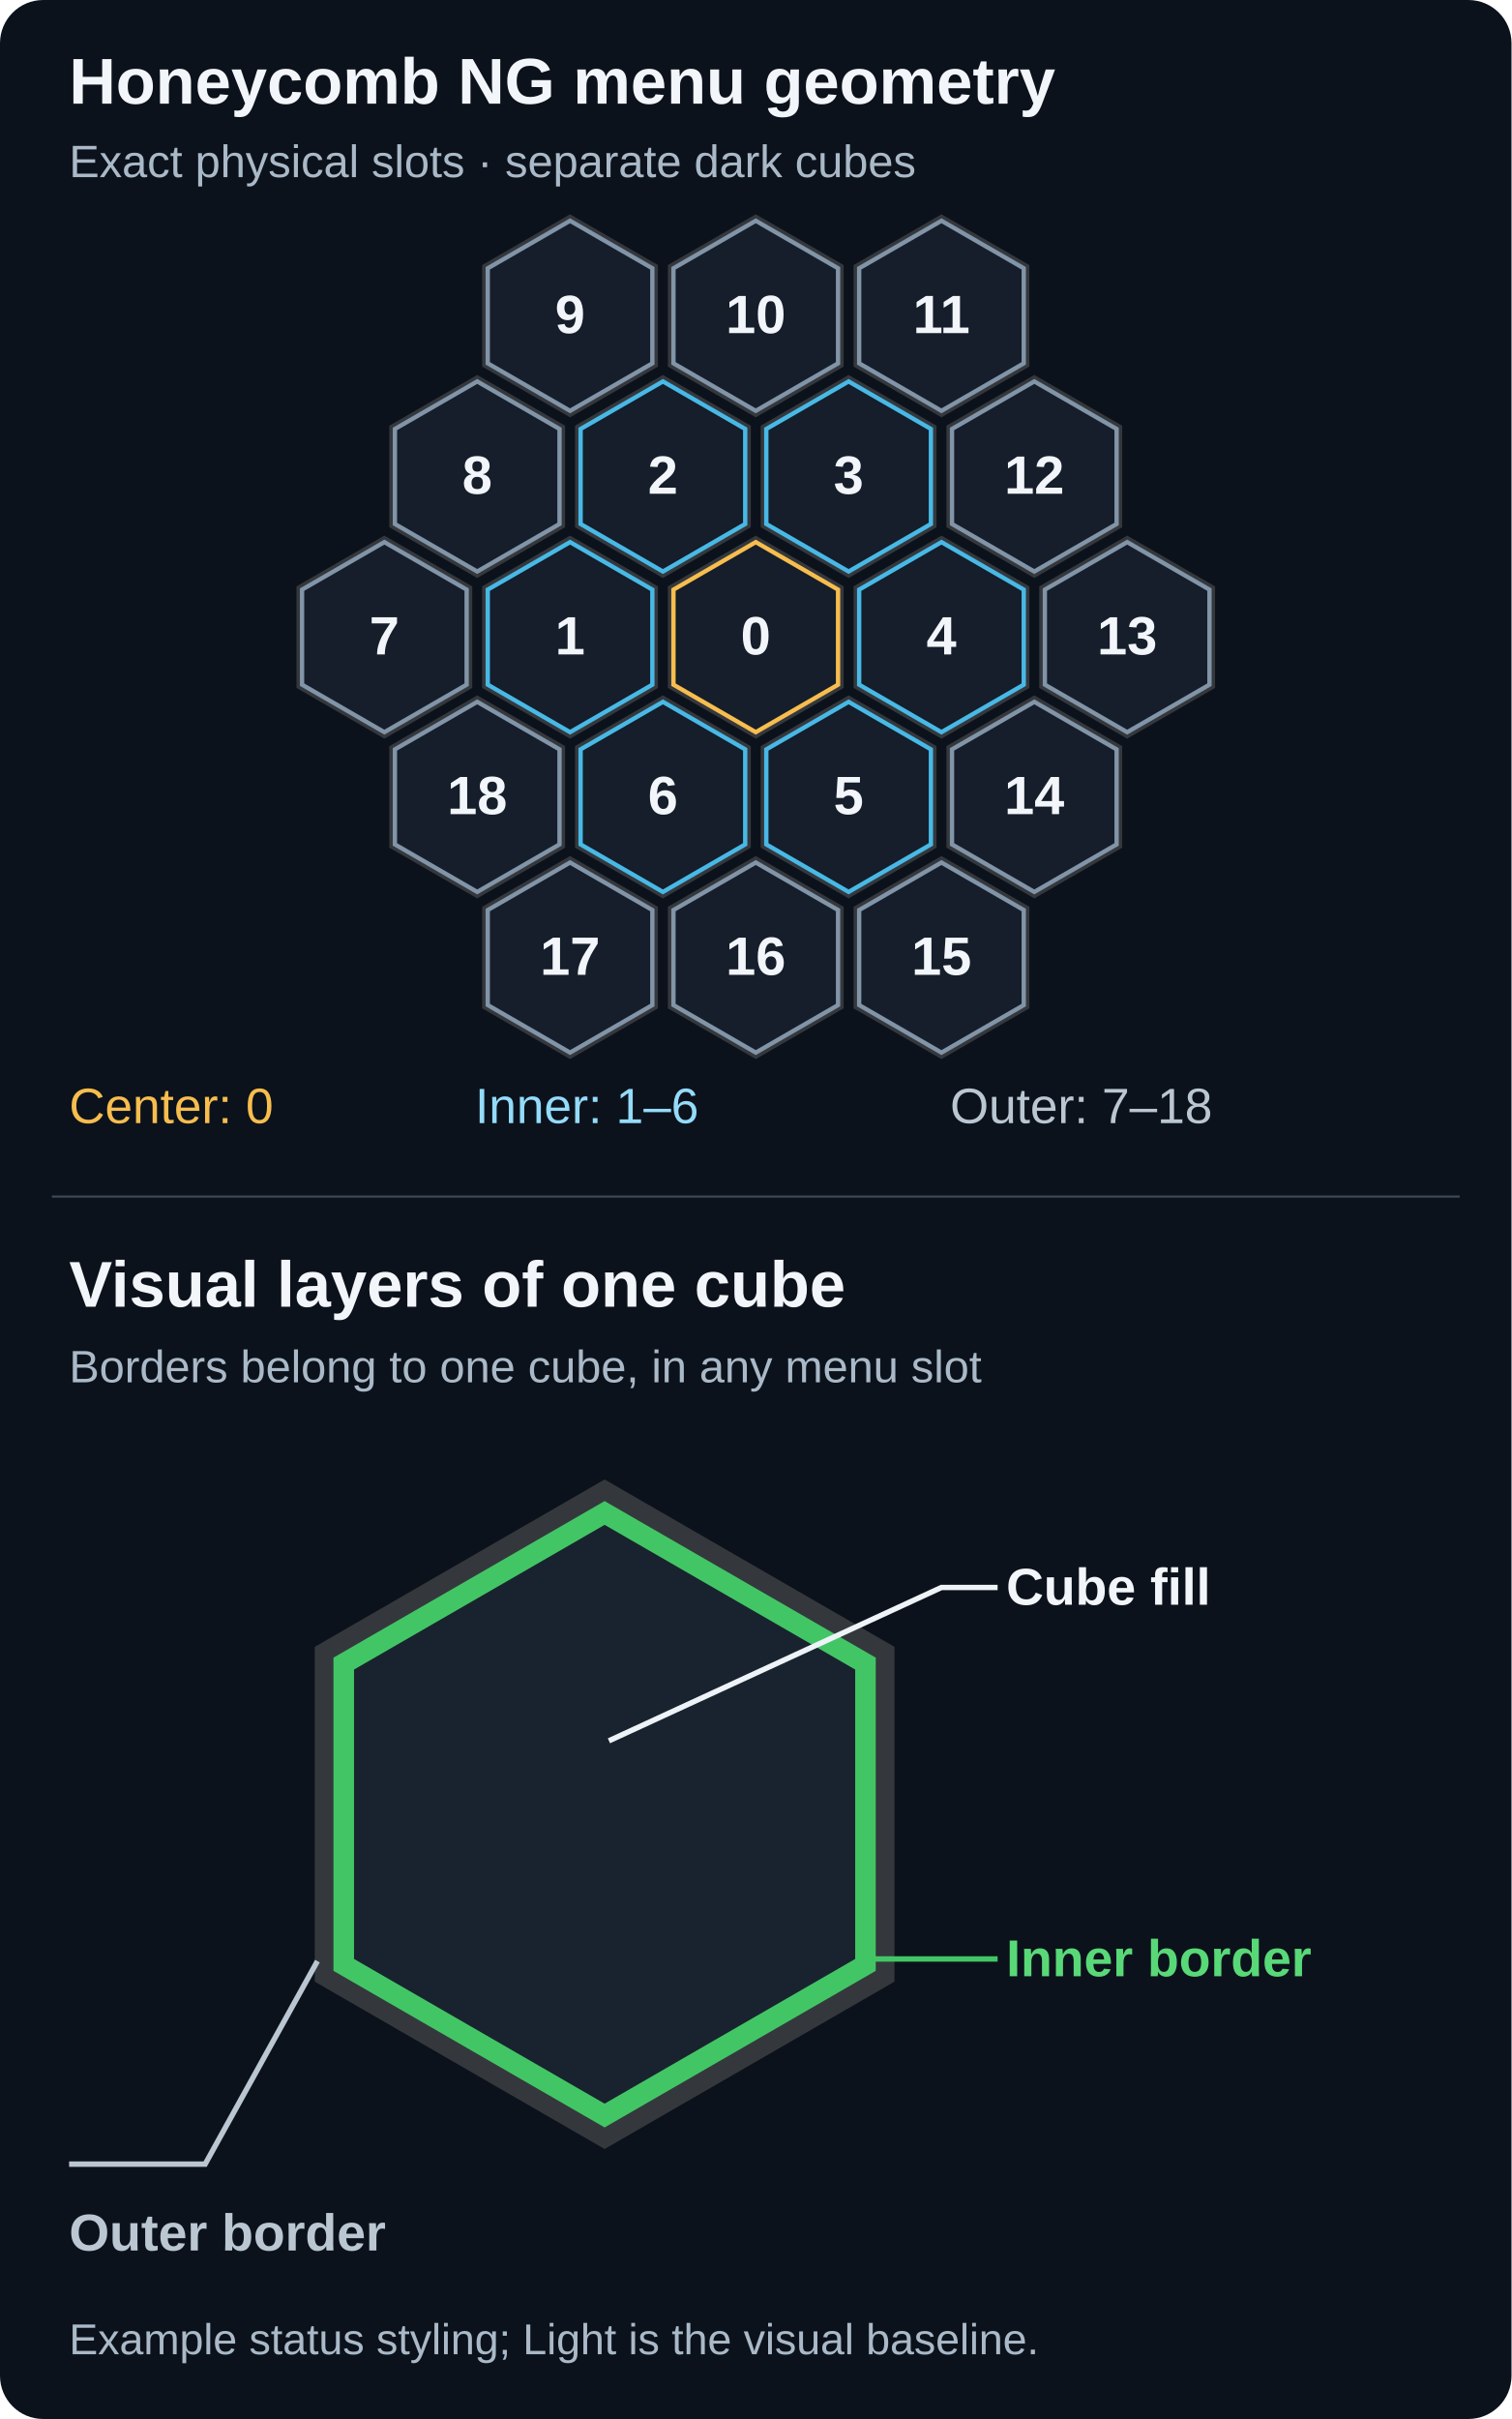
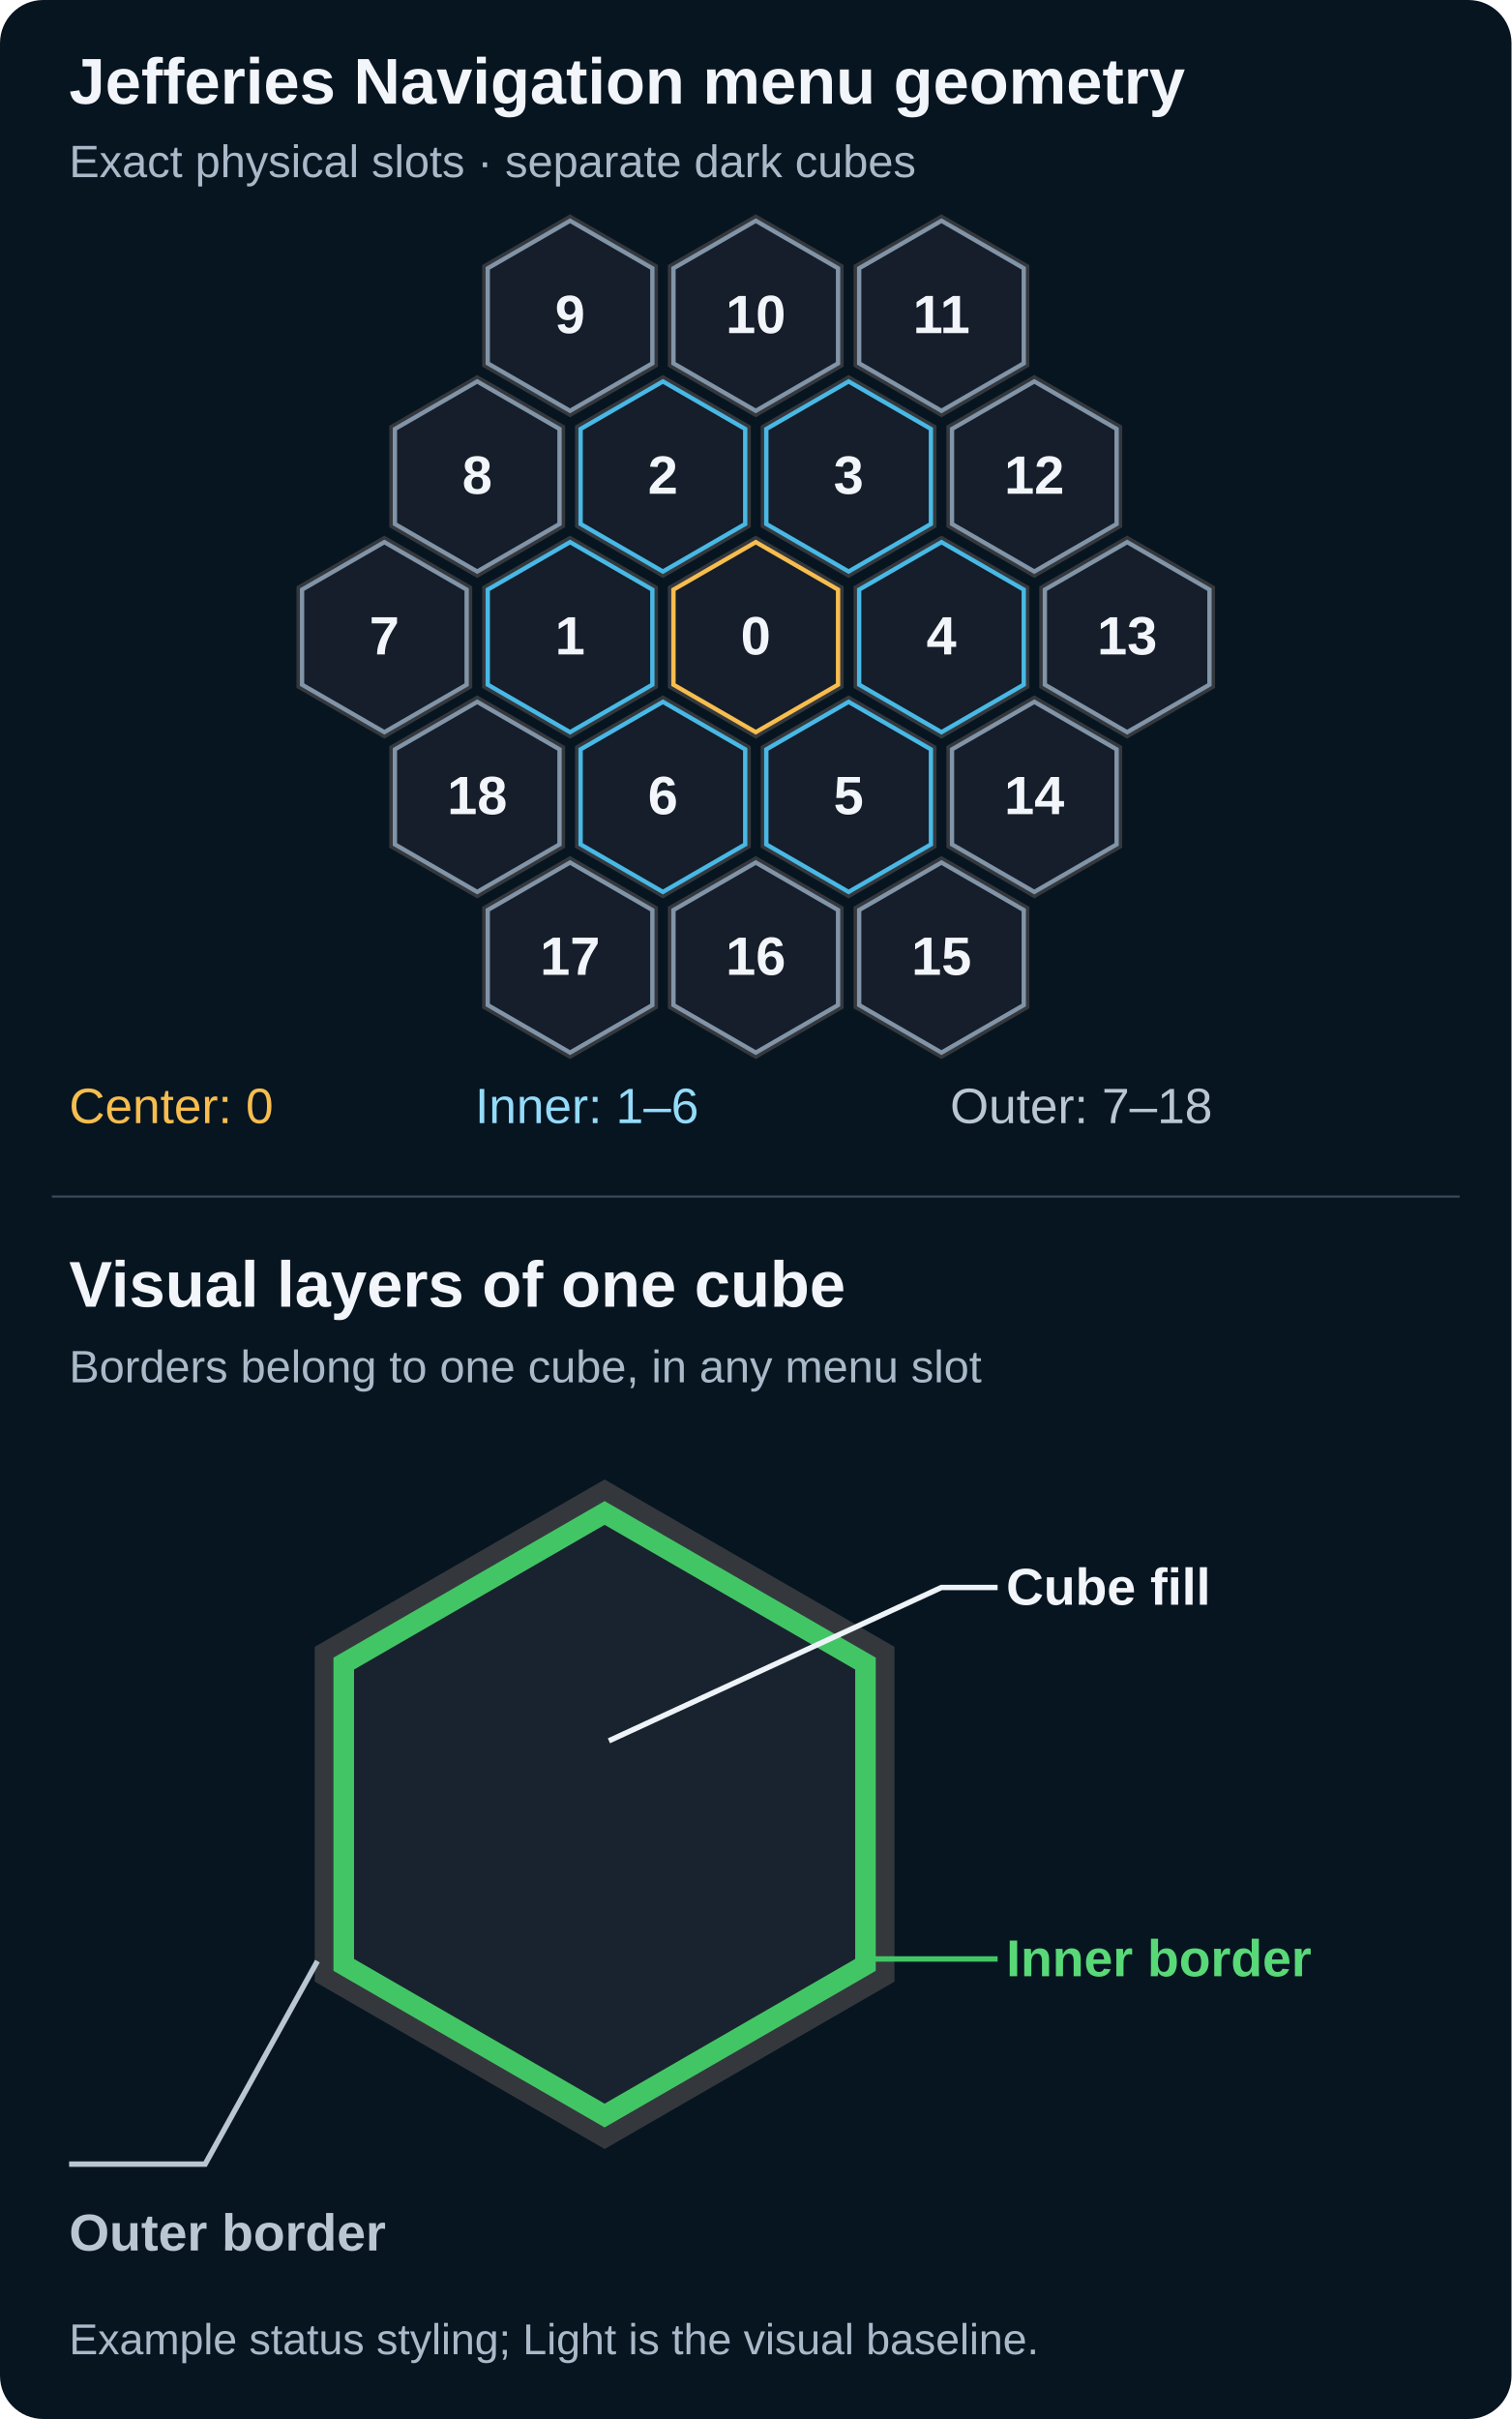
<svg xmlns="http://www.w3.org/2000/svg" width="700" height="1120" viewBox="0 0 700 1120" role="img" aria-labelledby="title description">
-   <rect width="700" height="1120" rx="20" fill="#0c121b" />
+   <rect width="700" height="1120" rx="20" fill="#071521" />
  <g font-family="Arial,Helvetica,sans-serif" fill="#f2f5f9">
-     <text x="32" y="48" font-size="30" font-weight="700">Honeycomb NG menu geometry</text>
+     <text x="32" y="48" font-size="30" font-weight="700">Jefferies Navigation menu geometry</text>
    <text x="32" y="82" font-size="21" fill="#aab9c8">Exact physical slots · separate dark cubes</text>
    <g data-slot="0" data-x="2" data-y="1.73">
      <polygon points="350.00,248.00 390.70,271.50 390.70,318.50 350.00,342.00 309.30,318.50 309.30,271.50" fill="#34383d" />
      <polygon points="350.00,251.00 388.11,273.00 388.11,317.00 350.00,339.00 311.89,317.00 311.89,273.00" fill="#151e2a" stroke="#f7bd4e" stroke-width="2" />
      <polygon points="350.00,255.00 384.64,275.00 384.64,315.00 350.00,335.00 315.36,315.00 315.36,275.00" fill="#151e2a" />
      <text x="350.00" y="303.00" text-anchor="middle" font-size="25" font-weight="700">0</text>
    </g>
    <g data-slot="1" data-x="1" data-y="1.73">
      <polygon points="264.00,248.00 304.70,271.50 304.70,318.50 264.00,342.00 223.30,318.50 223.30,271.50" fill="#34383d" />
      <polygon points="264.00,251.00 302.11,273.00 302.11,317.00 264.00,339.00 225.89,317.00 225.89,273.00" fill="#151e2a" stroke="#48b9e6" stroke-width="2" />
      <polygon points="264.00,255.00 298.64,275.00 298.64,315.00 264.00,335.00 229.36,315.00 229.36,275.00" fill="#151e2a" />
      <text x="264.00" y="303.00" text-anchor="middle" font-size="25" font-weight="700">1</text>
    </g>
    <g data-slot="2" data-x="1.5" data-y="0.865">
      <polygon points="307.00,173.61 347.70,197.11 347.70,244.11 307.00,267.61 266.30,244.11 266.30,197.11" fill="#34383d" />
      <polygon points="307.00,176.61 345.11,198.61 345.11,242.61 307.00,264.61 268.89,242.61 268.89,198.61" fill="#151e2a" stroke="#48b9e6" stroke-width="2" />
      <polygon points="307.00,180.61 341.64,200.61 341.64,240.61 307.00,260.61 272.36,240.61 272.36,200.61" fill="#151e2a" />
      <text x="307.00" y="228.61" text-anchor="middle" font-size="25" font-weight="700">2</text>
    </g>
    <g data-slot="3" data-x="2.5" data-y="0.865">
      <polygon points="393.00,173.61 433.70,197.11 433.70,244.11 393.00,267.61 352.30,244.11 352.30,197.11" fill="#34383d" />
      <polygon points="393.00,176.61 431.11,198.61 431.11,242.61 393.00,264.61 354.89,242.61 354.89,198.61" fill="#151e2a" stroke="#48b9e6" stroke-width="2" />
      <polygon points="393.00,180.61 427.64,200.61 427.64,240.61 393.00,260.61 358.36,240.61 358.36,200.61" fill="#151e2a" />
      <text x="393.00" y="228.61" text-anchor="middle" font-size="25" font-weight="700">3</text>
    </g>
    <g data-slot="4" data-x="3" data-y="1.73">
      <polygon points="436.00,248.00 476.70,271.50 476.70,318.50 436.00,342.00 395.30,318.50 395.30,271.50" fill="#34383d" />
      <polygon points="436.00,251.00 474.11,273.00 474.11,317.00 436.00,339.00 397.89,317.00 397.89,273.00" fill="#151e2a" stroke="#48b9e6" stroke-width="2" />
      <polygon points="436.00,255.00 470.64,275.00 470.64,315.00 436.00,335.00 401.36,315.00 401.36,275.00" fill="#151e2a" />
      <text x="436.00" y="303.00" text-anchor="middle" font-size="25" font-weight="700">4</text>
    </g>
    <g data-slot="5" data-x="2.5" data-y="2.59">
      <polygon points="393.00,321.96 433.70,345.46 433.70,392.46 393.00,415.96 352.30,392.46 352.30,345.46" fill="#34383d" />
      <polygon points="393.00,324.96 431.11,346.96 431.11,390.96 393.00,412.96 354.89,390.96 354.89,346.96" fill="#151e2a" stroke="#48b9e6" stroke-width="2" />
      <polygon points="393.00,328.96 427.64,348.96 427.64,388.96 393.00,408.96 358.36,388.96 358.36,348.96" fill="#151e2a" />
      <text x="393.00" y="376.96" text-anchor="middle" font-size="25" font-weight="700">5</text>
    </g>
    <g data-slot="6" data-x="1.5" data-y="2.59">
      <polygon points="307.00,321.96 347.70,345.46 347.70,392.46 307.00,415.96 266.30,392.46 266.30,345.46" fill="#34383d" />
      <polygon points="307.00,324.96 345.11,346.96 345.11,390.96 307.00,412.96 268.89,390.96 268.89,346.96" fill="#151e2a" stroke="#48b9e6" stroke-width="2" />
      <polygon points="307.00,328.96 341.64,348.96 341.64,388.96 307.00,408.96 272.36,388.96 272.36,348.96" fill="#151e2a" />
      <text x="307.00" y="376.96" text-anchor="middle" font-size="25" font-weight="700">6</text>
    </g>
    <g data-slot="7" data-x="0" data-y="1.73">
      <polygon points="178.00,248.00 218.70,271.50 218.70,318.50 178.00,342.00 137.30,318.50 137.30,271.50" fill="#34383d" />
      <polygon points="178.00,251.00 216.11,273.00 216.11,317.00 178.00,339.00 139.89,317.00 139.89,273.00" fill="#151e2a" stroke="#8294a7" stroke-width="2" />
      <polygon points="178.00,255.00 212.64,275.00 212.64,315.00 178.00,335.00 143.36,315.00 143.36,275.00" fill="#151e2a" />
      <text x="178.00" y="303.00" text-anchor="middle" font-size="25" font-weight="700">7</text>
    </g>
    <g data-slot="8" data-x="0.5" data-y="0.865">
      <polygon points="221.00,173.61 261.70,197.11 261.70,244.11 221.00,267.61 180.30,244.11 180.30,197.11" fill="#34383d" />
      <polygon points="221.00,176.61 259.11,198.61 259.11,242.61 221.00,264.61 182.89,242.61 182.89,198.61" fill="#151e2a" stroke="#8294a7" stroke-width="2" />
      <polygon points="221.00,180.61 255.64,200.61 255.64,240.61 221.00,260.61 186.36,240.61 186.36,200.61" fill="#151e2a" />
      <text x="221.00" y="228.61" text-anchor="middle" font-size="25" font-weight="700">8</text>
    </g>
    <g data-slot="9" data-x="1" data-y="0">
      <polygon points="264.00,99.22 304.70,122.72 304.70,169.72 264.00,193.22 223.30,169.72 223.30,122.72" fill="#34383d" />
      <polygon points="264.00,102.22 302.11,124.22 302.11,168.22 264.00,190.22 225.89,168.22 225.89,124.22" fill="#151e2a" stroke="#8294a7" stroke-width="2" />
      <polygon points="264.00,106.22 298.64,126.22 298.64,166.22 264.00,186.22 229.36,166.22 229.36,126.22" fill="#151e2a" />
      <text x="264.00" y="154.22" text-anchor="middle" font-size="25" font-weight="700">9</text>
    </g>
    <g data-slot="10" data-x="2" data-y="0">
      <polygon points="350.00,99.22 390.70,122.72 390.70,169.72 350.00,193.22 309.30,169.72 309.30,122.72" fill="#34383d" />
      <polygon points="350.00,102.22 388.11,124.22 388.11,168.22 350.00,190.22 311.89,168.22 311.89,124.22" fill="#151e2a" stroke="#8294a7" stroke-width="2" />
      <polygon points="350.00,106.22 384.64,126.22 384.64,166.22 350.00,186.22 315.36,166.22 315.36,126.22" fill="#151e2a" />
      <text x="350.00" y="154.22" text-anchor="middle" font-size="25" font-weight="700">10</text>
    </g>
    <g data-slot="11" data-x="3" data-y="0">
      <polygon points="436.00,99.22 476.70,122.72 476.70,169.72 436.00,193.22 395.30,169.72 395.30,122.72" fill="#34383d" />
      <polygon points="436.00,102.22 474.11,124.22 474.11,168.22 436.00,190.22 397.89,168.22 397.89,124.22" fill="#151e2a" stroke="#8294a7" stroke-width="2" />
      <polygon points="436.00,106.22 470.64,126.22 470.64,166.22 436.00,186.22 401.36,166.22 401.36,126.22" fill="#151e2a" />
      <text x="436.00" y="154.22" text-anchor="middle" font-size="25" font-weight="700">11</text>
    </g>
    <g data-slot="12" data-x="3.5" data-y="0.865">
      <polygon points="479.00,173.61 519.70,197.11 519.70,244.11 479.00,267.61 438.30,244.11 438.30,197.11" fill="#34383d" />
      <polygon points="479.00,176.61 517.11,198.61 517.11,242.61 479.00,264.61 440.89,242.61 440.89,198.61" fill="#151e2a" stroke="#8294a7" stroke-width="2" />
      <polygon points="479.00,180.61 513.64,200.61 513.64,240.61 479.00,260.61 444.36,240.61 444.36,200.61" fill="#151e2a" />
      <text x="479.00" y="228.61" text-anchor="middle" font-size="25" font-weight="700">12</text>
    </g>
    <g data-slot="13" data-x="4" data-y="1.73">
      <polygon points="522.00,248.00 562.70,271.50 562.70,318.50 522.00,342.00 481.30,318.50 481.30,271.50" fill="#34383d" />
      <polygon points="522.00,251.00 560.11,273.00 560.11,317.00 522.00,339.00 483.89,317.00 483.89,273.00" fill="#151e2a" stroke="#8294a7" stroke-width="2" />
      <polygon points="522.00,255.00 556.64,275.00 556.64,315.00 522.00,335.00 487.36,315.00 487.36,275.00" fill="#151e2a" />
      <text x="522.00" y="303.00" text-anchor="middle" font-size="25" font-weight="700">13</text>
    </g>
    <g data-slot="14" data-x="3.5" data-y="2.59">
      <polygon points="479.00,321.96 519.70,345.46 519.70,392.46 479.00,415.96 438.30,392.46 438.30,345.46" fill="#34383d" />
      <polygon points="479.00,324.96 517.11,346.96 517.11,390.96 479.00,412.96 440.89,390.96 440.89,346.96" fill="#151e2a" stroke="#8294a7" stroke-width="2" />
      <polygon points="479.00,328.96 513.64,348.96 513.64,388.96 479.00,408.96 444.36,388.96 444.36,348.96" fill="#151e2a" />
      <text x="479.00" y="376.96" text-anchor="middle" font-size="25" font-weight="700">14</text>
    </g>
    <g data-slot="15" data-x="3" data-y="3.455">
      <polygon points="436.00,396.35 476.70,419.85 476.70,466.85 436.00,490.35 395.30,466.85 395.30,419.85" fill="#34383d" />
      <polygon points="436.00,399.35 474.11,421.35 474.11,465.35 436.00,487.35 397.89,465.35 397.89,421.35" fill="#151e2a" stroke="#8294a7" stroke-width="2" />
      <polygon points="436.00,403.35 470.64,423.35 470.64,463.35 436.00,483.35 401.36,463.35 401.36,423.35" fill="#151e2a" />
      <text x="436.00" y="451.35" text-anchor="middle" font-size="25" font-weight="700">15</text>
    </g>
    <g data-slot="16" data-x="2" data-y="3.455">
      <polygon points="350.00,396.35 390.70,419.85 390.70,466.85 350.00,490.35 309.30,466.85 309.30,419.85" fill="#34383d" />
      <polygon points="350.00,399.35 388.11,421.35 388.11,465.35 350.00,487.35 311.89,465.35 311.89,421.35" fill="#151e2a" stroke="#8294a7" stroke-width="2" />
      <polygon points="350.00,403.35 384.64,423.35 384.64,463.35 350.00,483.35 315.36,463.35 315.36,423.35" fill="#151e2a" />
      <text x="350.00" y="451.35" text-anchor="middle" font-size="25" font-weight="700">16</text>
    </g>
    <g data-slot="17" data-x="1" data-y="3.455">
      <polygon points="264.00,396.35 304.70,419.85 304.70,466.85 264.00,490.35 223.30,466.85 223.30,419.85" fill="#34383d" />
      <polygon points="264.00,399.35 302.11,421.35 302.11,465.35 264.00,487.35 225.89,465.35 225.89,421.35" fill="#151e2a" stroke="#8294a7" stroke-width="2" />
      <polygon points="264.00,403.35 298.64,423.35 298.64,463.35 264.00,483.35 229.36,463.35 229.36,423.35" fill="#151e2a" />
      <text x="264.00" y="451.35" text-anchor="middle" font-size="25" font-weight="700">17</text>
    </g>
    <g data-slot="18" data-x="0.5" data-y="2.59">
      <polygon points="221.00,321.96 261.70,345.46 261.70,392.46 221.00,415.96 180.30,392.46 180.30,345.46" fill="#34383d" />
      <polygon points="221.00,324.96 259.11,346.96 259.11,390.96 221.00,412.96 182.89,390.96 182.89,346.96" fill="#151e2a" stroke="#8294a7" stroke-width="2" />
      <polygon points="221.00,328.96 255.64,348.96 255.64,388.96 221.00,408.96 186.36,388.96 186.36,348.96" fill="#151e2a" />
      <text x="221.00" y="376.96" text-anchor="middle" font-size="25" font-weight="700">18</text>
    </g>
    <text x="32" y="520" font-size="23" fill="#f7bd4e">Center: 0</text>
    <text x="220" y="520" font-size="23" fill="#94dbfa">Inner: 1–6</text>
    <text x="440" y="520" font-size="23" fill="#bac7d2">Outer: 7–18</text>
    <path d="M 24,554 H 676" stroke="#394959" />
    <text x="32" y="605" font-size="30" font-weight="700">Visual layers of one cube</text>
    <text x="32" y="640" font-size="21" fill="#aab9c8">Borders belong to one cube, in any menu slot</text>
    <polygon points="280.00,685.00 414.23,762.50 414.23,917.50 280.00,995.00 145.77,917.50 145.77,762.50" fill="#34383d" />
    <polygon points="280.00,695.00 405.57,767.50 405.57,912.50 280.00,985.00 154.43,912.50 154.43,767.50" fill="#42c665" />
    <polygon points="280.00,706.00 396.05,773.00 396.05,907.00 280.00,974.00 163.95,907.00 163.95,773.00" fill="#19232f" />
    <g fill="none" stroke-width="2.5">
      <path d="M 282,806 L 436,735 H 462" stroke="#eef3f8" />
      <path d="M 401,907 H 462" stroke="#42c665" />
      <path d="M 147,908 L 95,1002 H 32" stroke="#bac7d2" />
    </g>
    <g font-size="24" font-weight="700">
      <text x="466" y="743">Cube fill</text>
      <text x="466" y="915" fill="#59d878">Inner border</text>
      <text x="32" y="1042" fill="#bac7d2">Outer border</text>
    </g>
    <text x="32" y="1090" font-size="20" fill="#aab9c8">Example status styling; Light is the visual baseline.</text>
  </g>
</svg>
